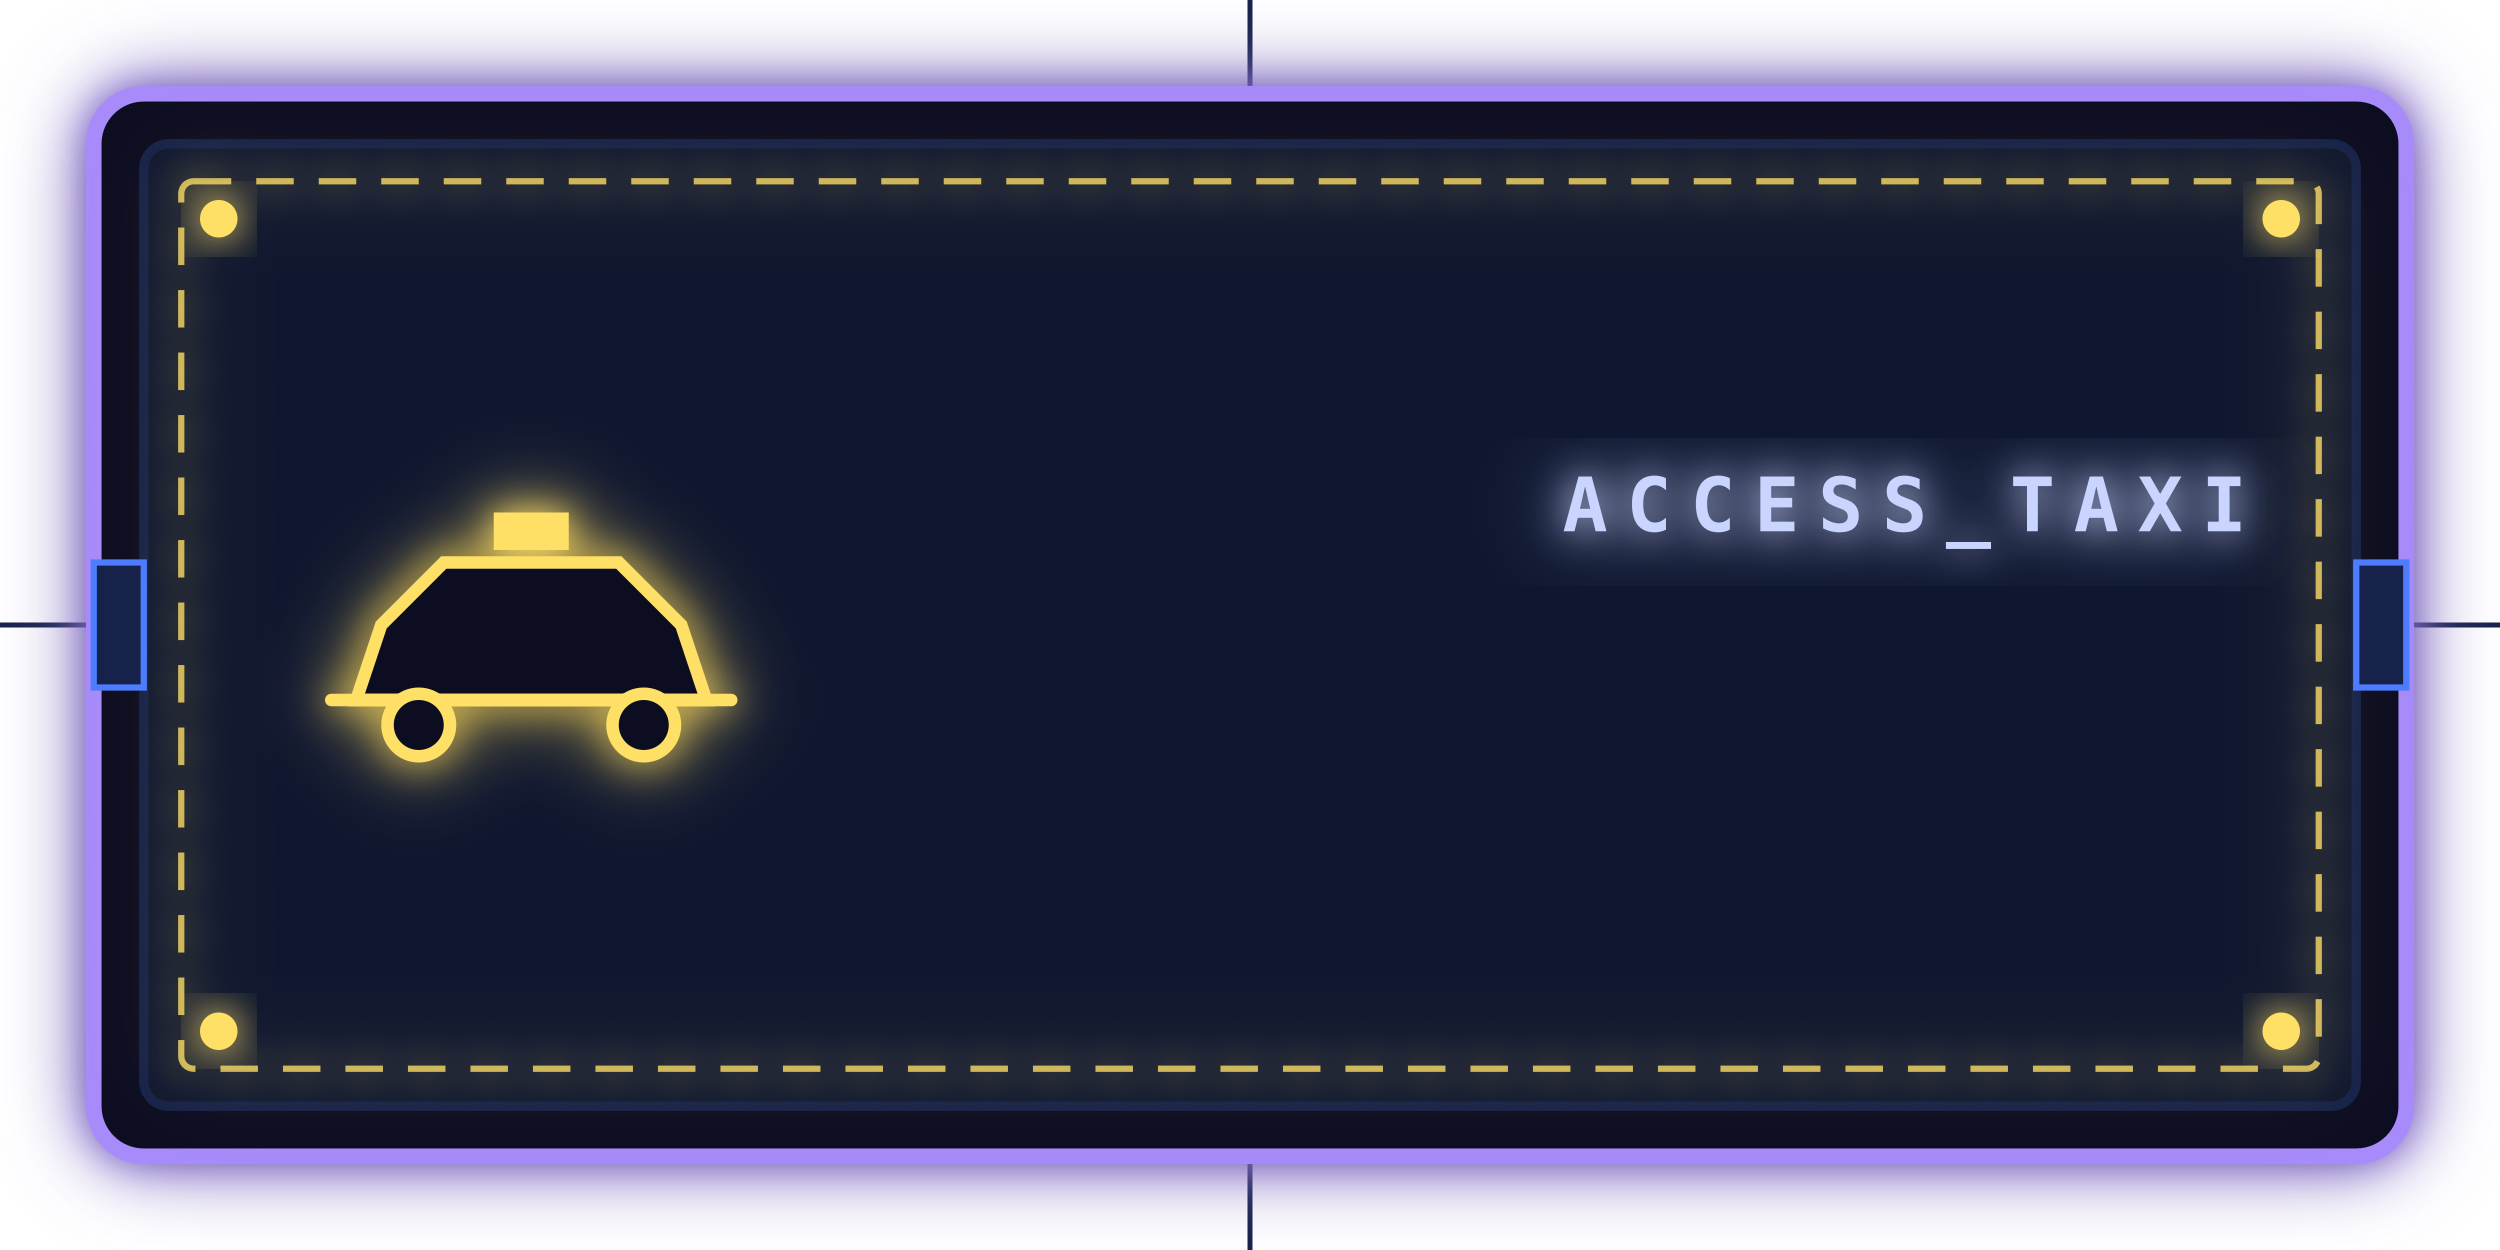
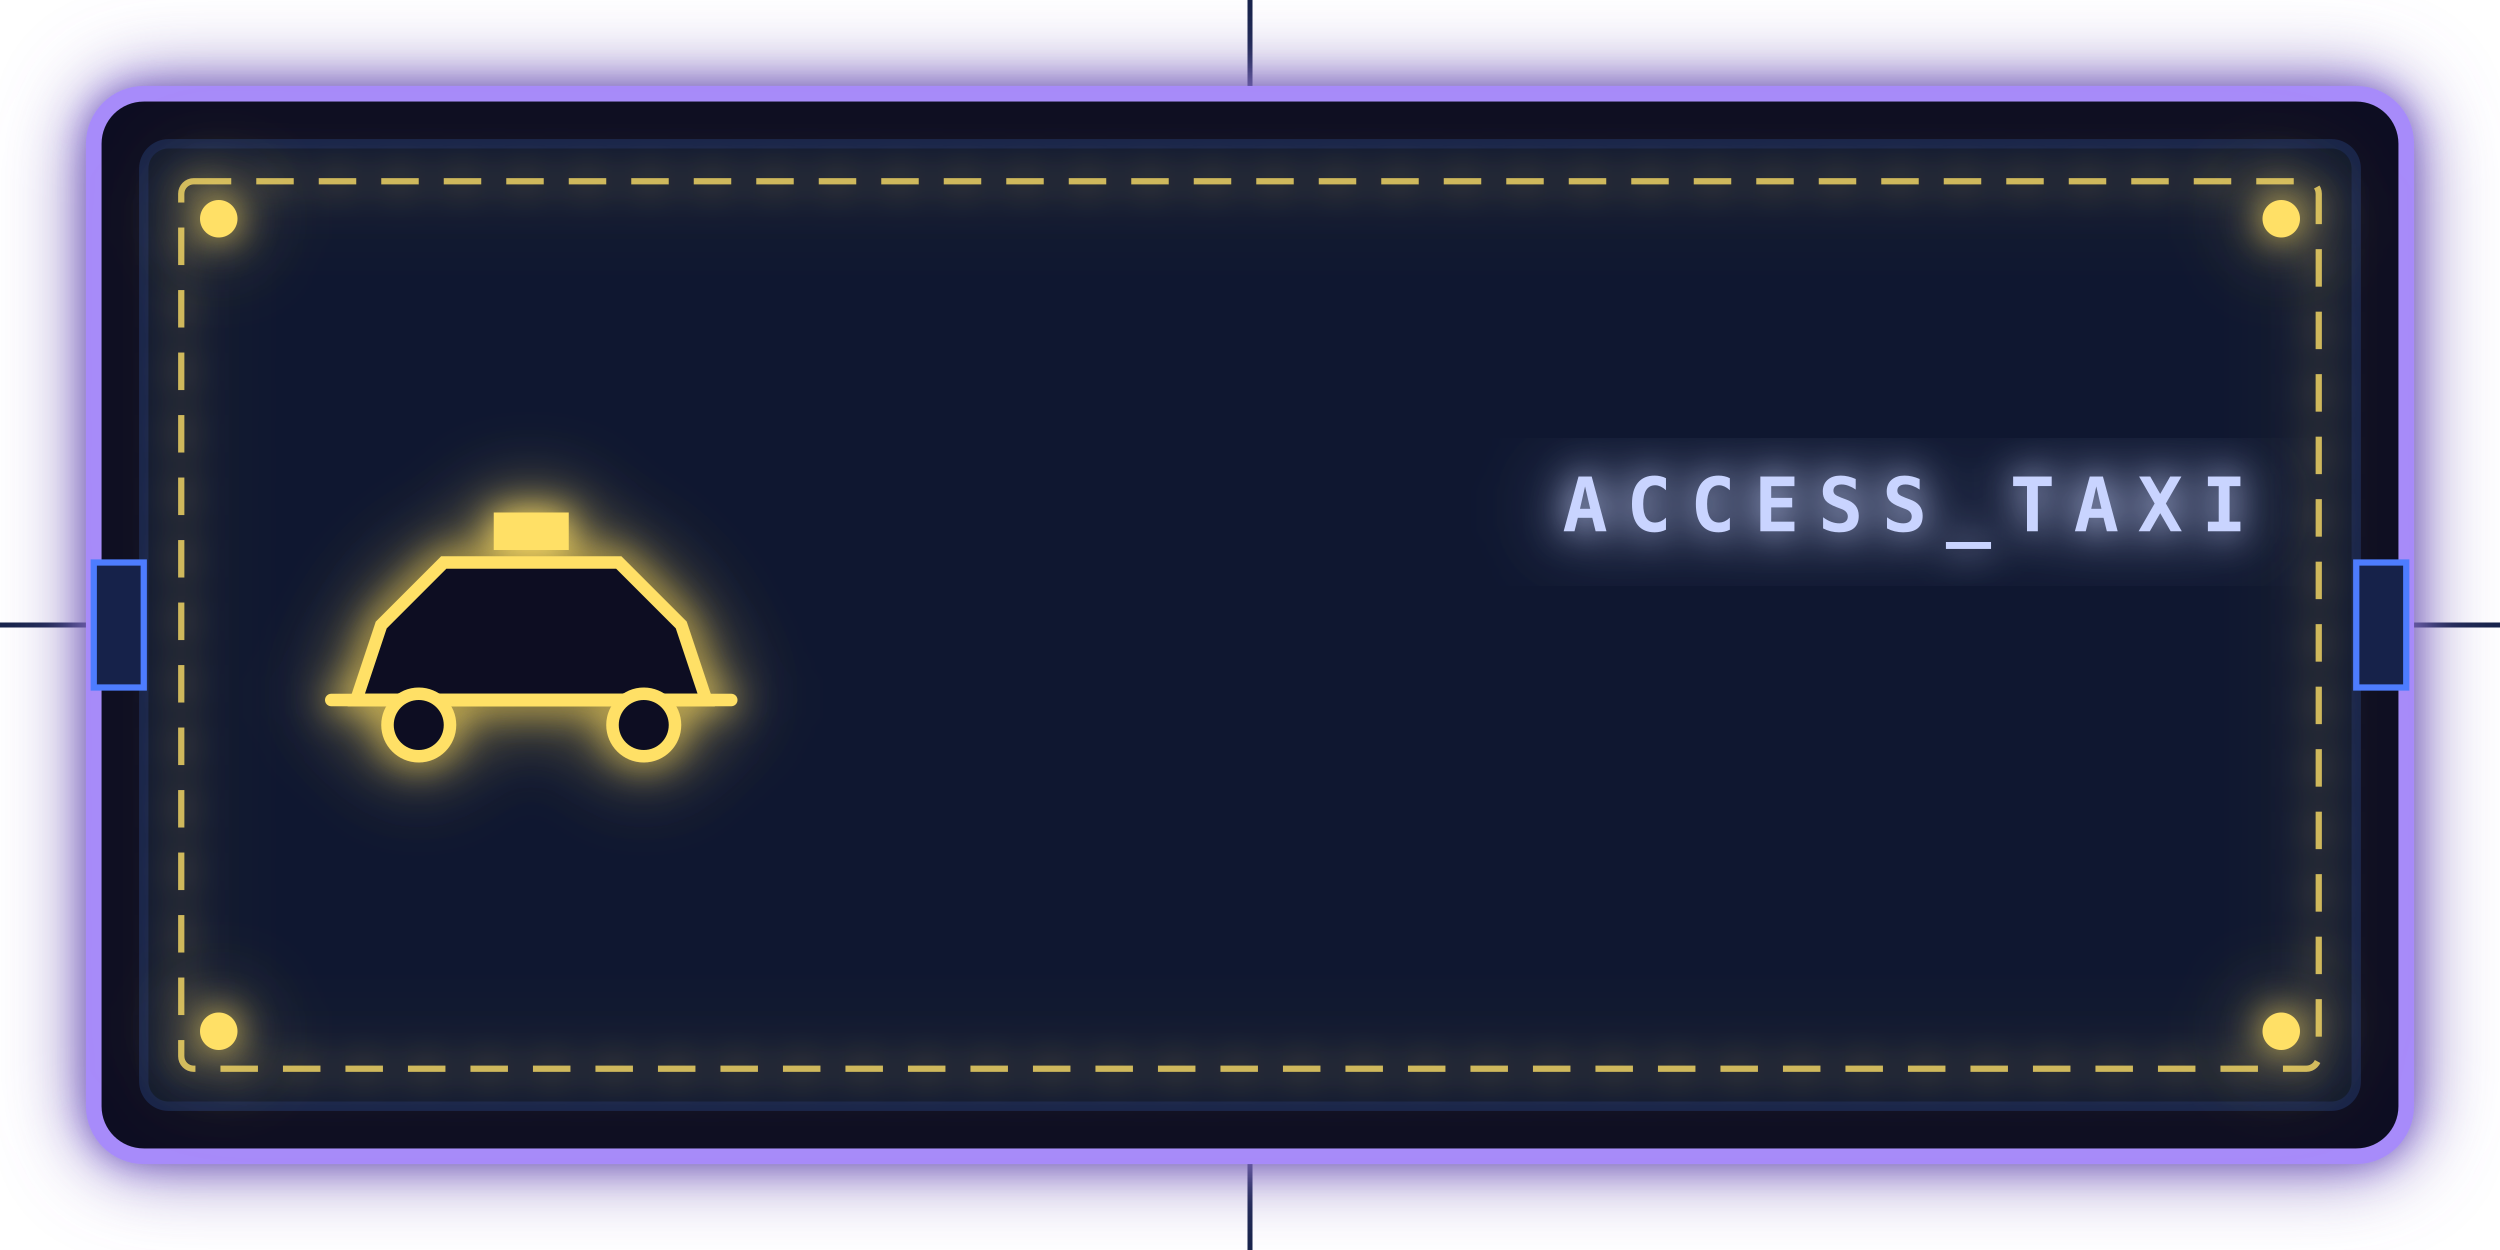
<svg xmlns="http://www.w3.org/2000/svg" viewBox="0 0 400 200" width="100%" height="100%">
  <defs>
    <filter id="neonGlow" x="-50%" y="-50%" width="200%" height="200%">
      <feGaussianBlur stdDeviation="3" result="blur1" />
      <feGaussianBlur stdDeviation="6" result="blur2" />
      <feMerge>
        <feMergeNode in="blur2" />
        <feMergeNode in="blur1" />
        <feMergeNode in="SourceGraphic" />
      </feMerge>
    </filter>
  </defs>
  <g>
    <path d="M 0,100 L 400,100 M 200,0 L 200,200" fill="none" stroke="#16224A" stroke-width="0.8" />
    <rect x="15" y="15" width="370" height="170" rx="8" ry="8" fill="#0B1020" stroke="#A78BFA" stroke-width="2.5" filter="url(#neonGlow)" />
    <rect x="23" y="23" width="354" height="154" rx="4" ry="4" fill="#0F1730" stroke="#16224A" stroke-width="1.5" />
-     <rect x="29" y="29" width="342" height="142" rx="2" ry="2" fill="none" stroke="#FFE066" stroke-width="1" stroke-dasharray="6,4" opacity="0.8" filter="url(#neonGlow)" />
-     <circle cx="35" cy="35" r="3" fill="#FFE066" filter="url(#neonGlow)" />
-     <circle cx="365" cy="35" r="3" fill="#FFE066" filter="url(#neonGlow)" />
-     <circle cx="35" cy="165" r="3" fill="#FFE066" filter="url(#neonGlow)" />
-     <circle cx="365" cy="165" r="3" fill="#FFE066" filter="url(#neonGlow)" />
+     <rect id="ticket-accents" x="29" y="29" width="342" height="142" rx="2" ry="2" fill="none" stroke="#FFE066" stroke-width="1" stroke-dasharray="6,4" opacity="0.8" filter="url(#neonGlow)" />
+     <g id="ticket-corners" fill="#FFE066" filter="url(#neonGlow)">
+       <circle cx="35" cy="35" r="3" />
+       <circle cx="365" cy="35" r="3" />
+       <circle cx="35" cy="165" r="3" />
+       <circle cx="365" cy="165" r="3" />
+     </g>
    <path d="M 15,90 L 23,90 L 23,110 L 15,110 Z" fill="#16224A" stroke="#4D7CFE" stroke-width="1" />
    <path d="M 385,90 L 377,90 L 377,110 L 385,110 Z" fill="#16224A" stroke="#4D7CFE" stroke-width="1" />
-     <g transform="translate(85, 100)" filter="url(#neonGlow)">
+     <g id="ticket-glyph" transform="translate(85, 100)" filter="url(#neonGlow)">
      <path d="M -28,12 L -24,0 L -14,-10 L 14,-10 L 24,0 L 28,12 Z" fill="#0B1020" stroke="#FFE066" stroke-width="2" />
      <rect x="-6" y="-18" width="12" height="6" fill="#FFE066" />
      <line x1="-32" y1="12" x2="32" y2="12" stroke="#FFE066" stroke-width="2" stroke-linecap="round" />
      <circle cx="-18" cy="16" r="5" fill="#0B1020" stroke="#FFE066" stroke-width="2" />
      <circle cx="18" cy="16" r="5" fill="#0B1020" stroke="#FFE066" stroke-width="2" />
    </g>
-     <line x1="150" y1="115" x2="350" y2="115" stroke="#4D7CFE" stroke-width="1.5" stroke-dasharray="4,4" filter="url(#neonGlow)" />
-     <text x="250" y="85" font-family="'Orbitron', 'Share Tech Mono', monospace" font-size="12" font-weight="bold" fill="#C9D4FF" letter-spacing="3" filter="url(#neonGlow)">
+     <line id="ticket-divider" x1="150" y1="115" x2="350" y2="115" stroke="#4D7CFE" stroke-width="1.5" stroke-dasharray="4,4" filter="url(#neonGlow)" />
+     <text id="ticket-title" x="250" y="85" font-family="'Orbitron', 'Share Tech Mono', monospace" font-size="12" font-weight="bold" fill="#C9D4FF" letter-spacing="3" filter="url(#neonGlow)">
      ACCESS_TAXI
    </text>
  </g>
</svg>
